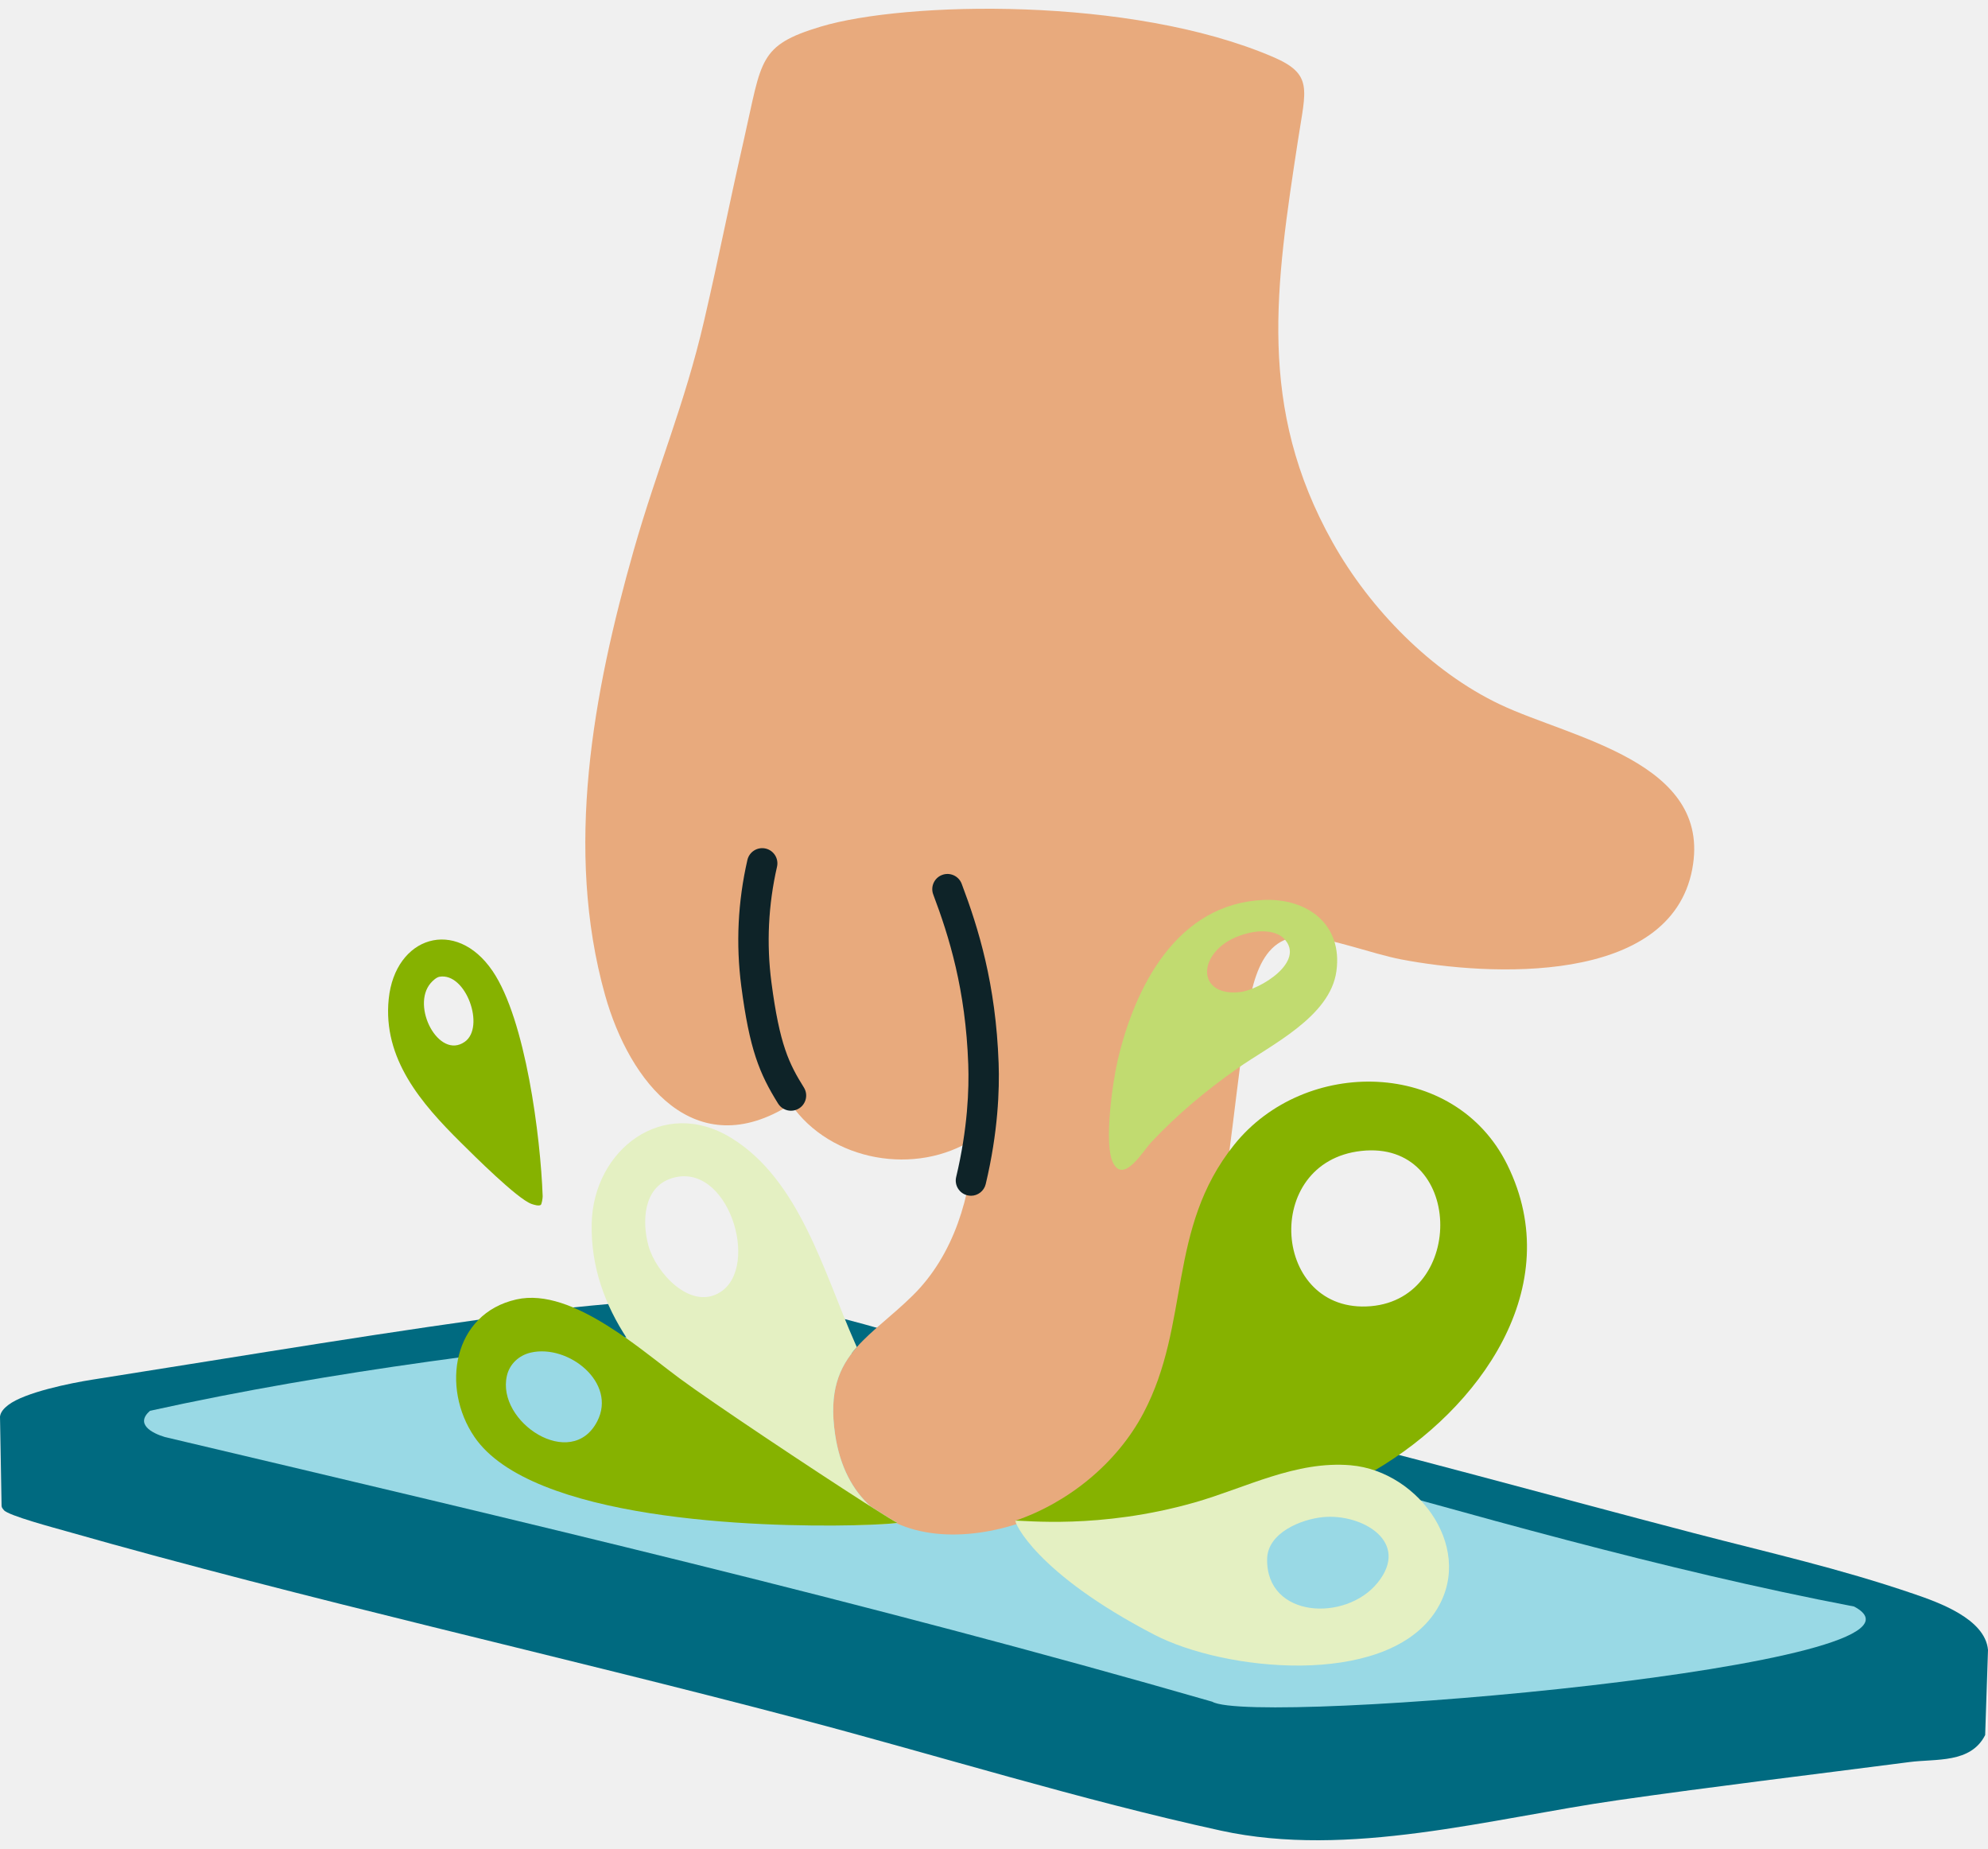
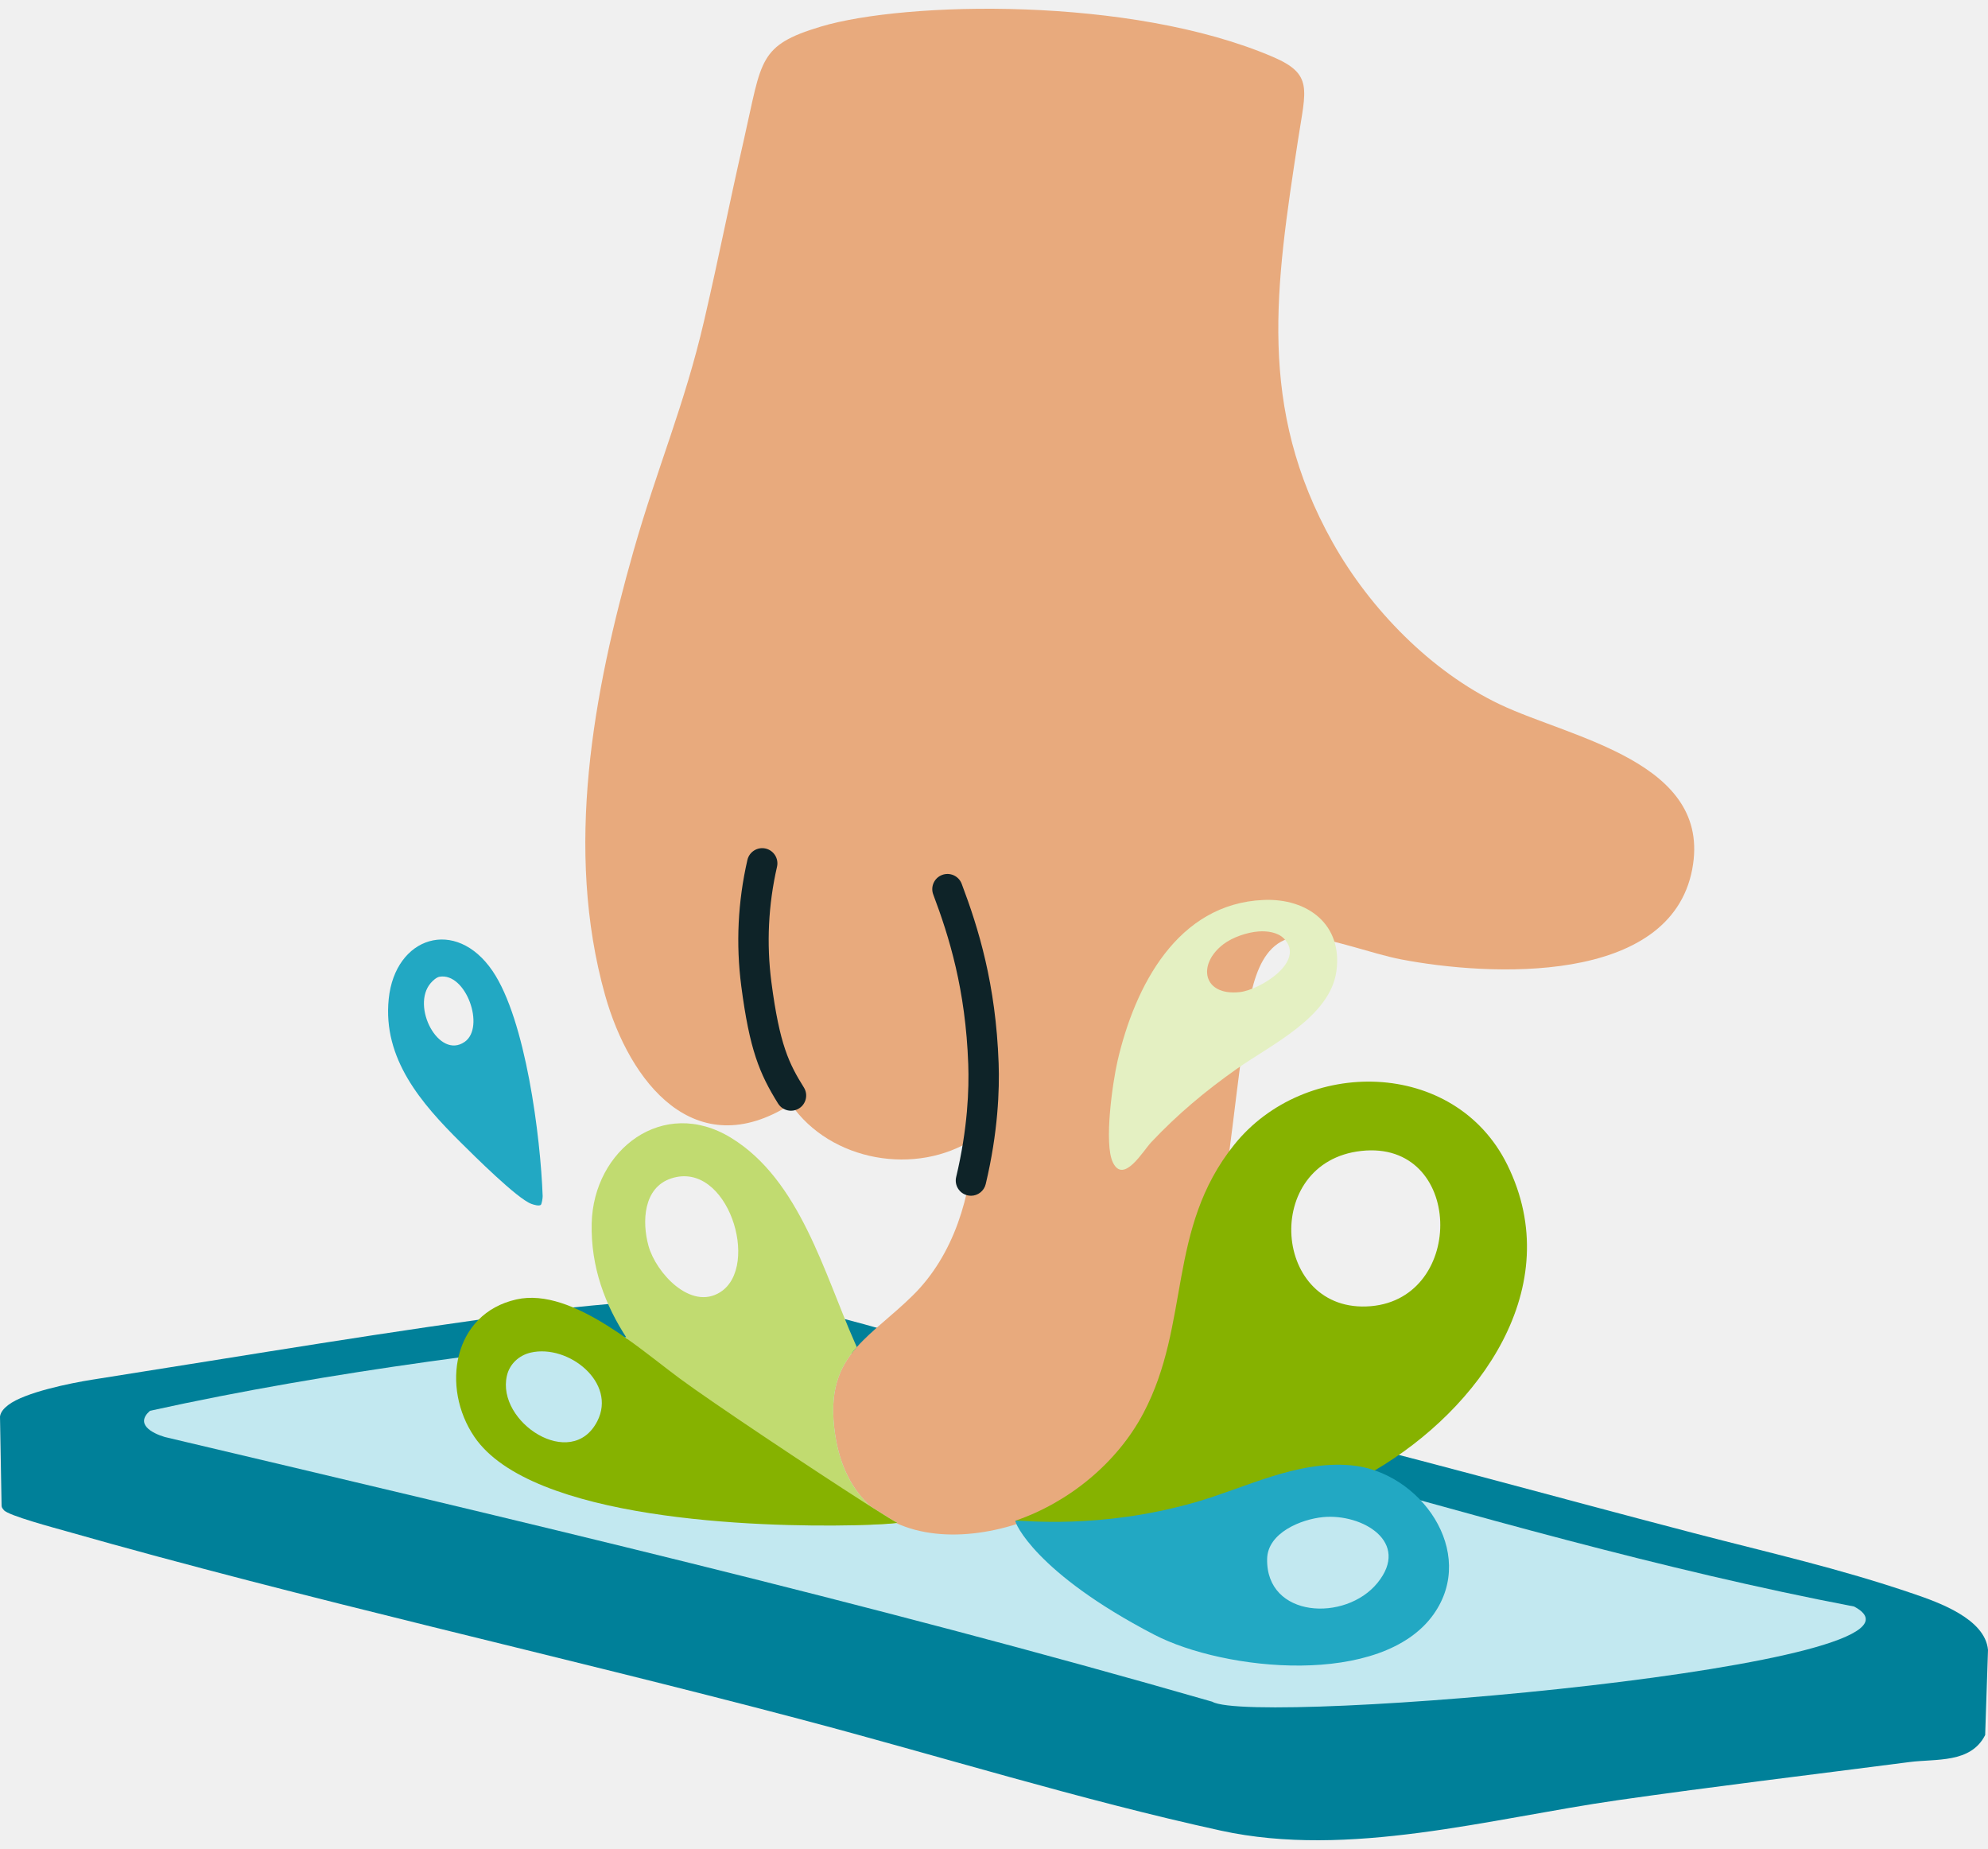
<svg xmlns="http://www.w3.org/2000/svg" width="200" height="186" viewBox="0 0 200 186" fill="none">
  <g clip-path="url(#clip0_7555_3409)">
-     <path d="M68.625 130.615C79.221 129.946 90.672 134.571 100.922 137.219C108.722 139.233 118.691 140.891 126.522 142.777C141.099 146.291 155.936 150.452 170.447 154.235C178.237 156.264 184.959 157.755 192.487 160.322C195.023 161.186 199.718 162.845 200 165.975L199.715 174.538C198.256 177.408 194.79 176.903 192.097 177.254C182.33 178.522 172.515 179.691 162.765 181.089C149.891 182.936 135.705 186.967 122.821 184.151C108.701 181.064 94.517 176.641 80.526 172.946C55.961 166.462 31.047 160.977 6.619 154.019C5.586 153.724 0.825 152.46 0.392 151.913C0.285 151.779 0.167 151.668 0.159 151.478L0 142.491C0.074 141.992 0.458 141.621 0.839 141.33C2.495 140.06 7.118 139.128 9.295 138.786C25.977 136.159 38.992 133.936 54.192 131.932C58.608 131.349 64.186 130.897 68.627 130.617L68.625 130.615Z" fill="#006A80" />
-     <path d="M71.458 133.615C110.202 139.491 147.882 154.213 186.53 161.609C197.643 167.532 126.192 173.677 121.959 171.184C87.214 161.167 51.779 152.881 16.581 144.557C15.278 144.167 13.569 143.254 15.091 141.918C33.676 137.825 52.546 135.578 71.456 133.615H71.458Z" fill="#99D9E5" />
+     <path d="M68.625 130.615C79.221 129.946 90.672 134.571 100.922 137.219C108.722 139.233 118.691 140.891 126.522 142.777C141.099 146.291 155.936 150.452 170.447 154.235C178.237 156.264 184.959 157.755 192.487 160.322C195.023 161.186 199.718 162.845 200 165.975L199.715 174.538C198.256 177.408 194.79 176.903 192.097 177.254C182.33 178.522 172.515 179.691 162.765 181.089C149.891 182.936 135.705 186.967 122.821 184.151C108.701 181.064 94.517 176.641 80.526 172.946C55.961 166.462 31.047 160.977 6.619 154.019C5.586 153.724 0.825 152.46 0.392 151.913C0.285 151.779 0.167 151.668 0.159 151.478L0 142.491C0.074 141.992 0.458 141.621 0.839 141.33C2.495 140.06 7.118 139.128 9.295 138.786C25.977 136.159 38.992 133.936 54.192 131.932C58.608 131.349 64.186 130.897 68.627 130.617L68.625 130.615Z" fill="#008099" />
+     <path d="M71.458 133.615C110.202 139.491 147.882 154.213 186.53 161.609C197.643 167.532 126.192 173.677 121.959 171.184C87.214 161.167 51.779 152.881 16.581 144.557C15.278 144.167 13.569 143.254 15.091 141.918C33.676 137.825 52.546 135.578 71.456 133.615H71.458Z" fill="#C2E8F0" />
    <path d="M170.252 87.408C168.041 99.169 149.763 98.2 140.961 96.511C138.054 95.955 133.979 94.375 131.239 94.233C126.198 93.98 125.73 100.505 125.183 104.171C122.911 119.404 122.581 140.208 108.876 150.031C104.122 153.439 97.367 155.293 92.066 153.893C91.4 153.716 90.755 153.487 90.14 153.204C90.216 153.192 90.256 153.184 90.26 153.173C89.994 153.052 89.016 152.452 87.604 151.551C85.798 149.936 84.499 147.567 84.014 144.293C83.375 139.979 84.396 137.559 86.2 135.509C87.703 133.81 89.746 132.367 91.829 130.316C95.99 126.217 97.701 120.285 97.992 114.563C92.167 118.342 83.544 116.837 79.575 111.078C69.903 117.252 63.33 108.862 60.872 100.101C56.761 85.433 59.68 69.687 63.742 55.4C66.122 47.033 68.87 40.742 70.835 32.268C72.464 25.231 73.148 21.483 74.862 13.942C76.664 6.008 76.282 4.569 82.571 2.678C91.016 0.14 113.775 -0.41 128.074 5.73C132.126 7.47 131.369 8.961 130.594 14.029C128.338 28.757 126.443 40.965 134.072 54.569C137.814 61.245 143.983 67.586 150.932 70.876C158.08 74.264 172.276 76.641 170.249 87.408H170.252Z" fill="#E8AA7D" />
    <path d="M151.639 117.169C146.346 106.451 131.245 106.315 124.165 115.154C117.371 123.629 119.802 133.142 115.021 142.175C112.365 147.189 107.503 151.144 102.153 152.975C102.177 153.266 102.856 153.608 103.07 153.645C110.466 154.868 118.19 154.701 125.491 152.956C127.903 152.385 130.268 151.635 132.559 150.713C134.072 150.105 135.555 149.416 136.994 148.649C137.435 148.414 137.874 148.169 138.309 147.913C148.804 141.756 157.722 129.488 151.639 117.169ZM137.907 131.396C127.994 132.233 126.854 116.884 136.957 115.777C147.219 114.651 147.532 130.579 137.907 131.396Z" fill="#86B200" />
-     <path d="M127.128 90.53C118.425 90.897 114.177 99.227 112.439 106.68C111.928 108.878 111.045 115.052 111.959 116.934C113.037 119.165 115.006 115.757 115.823 114.895C118.491 112.068 121.264 109.751 124.441 107.511C127.856 105.109 133.821 102.299 134.449 97.689C135.091 92.988 131.542 90.347 127.128 90.53ZM124.724 99.8C121.025 100.206 120.406 97.025 123.076 94.986C123.994 94.282 125.476 93.781 126.625 93.699C127.468 93.637 128.536 93.773 129.157 94.402C131.423 96.699 126.783 99.571 124.724 99.8Z" fill="#C1DB70" />
-     <path d="M135.907 147.4C130.353 146.92 125.299 149.687 120.157 151.148C110.579 153.872 102.938 152.913 102.153 152.977C102.045 153.122 104.155 158.223 116.105 164.433C123.21 168.126 139.025 169.726 144.227 162.386C148.666 156.118 142.852 148.004 135.905 147.402L135.907 147.4ZM138.579 159.231C135.367 163.181 127.357 162.779 127.478 156.817C127.53 154.181 130.909 152.821 133.126 152.612C137.047 152.25 141.936 155.107 138.579 159.231Z" fill="#E4F0C2" />
-     <path d="M87.602 151.553C85.796 149.938 84.497 147.569 84.012 144.295C83.373 139.982 84.394 137.561 86.198 135.512C86.134 135.365 86.07 135.221 86.008 135.083C82.911 128.107 80.478 118.712 73.569 114.472C66.699 110.254 59.697 115.664 59.526 123.068C59.429 127.431 60.852 131.264 63.103 134.683C64.517 136.843 66.268 138.837 68.165 140.695C72.099 144.551 79.573 149.714 85.911 153.427C88.177 153.375 89.713 153.27 90.14 153.204C90.216 153.192 90.256 153.184 90.26 153.173C89.994 153.052 89.016 152.452 87.604 151.551L87.602 151.553ZM72.466 129.982C69.483 131.874 65.981 128.019 65.239 125.322C64.579 122.928 64.699 119.47 67.532 118.54C73.214 116.683 76.536 127.402 72.466 129.98V129.982Z" fill="#E4F0C2" />
+     <path d="M127.128 90.53C118.425 90.897 114.177 99.227 112.439 106.68C111.928 108.878 111.045 115.052 111.959 116.934C113.037 119.165 115.006 115.757 115.823 114.895C118.491 112.068 121.264 109.751 124.441 107.511C127.856 105.109 133.821 102.299 134.449 97.689C135.091 92.988 131.542 90.347 127.128 90.53ZM124.724 99.8C121.025 100.206 120.406 97.025 123.076 94.986C123.994 94.282 125.476 93.781 126.625 93.699C127.468 93.637 128.536 93.773 129.157 94.402C131.423 96.699 126.783 99.571 124.724 99.8Z" fill="#E4F0C2" />
+     <path d="M135.907 147.4C130.353 146.92 125.299 149.687 120.157 151.148C110.579 153.872 102.938 152.913 102.153 152.977C102.045 153.122 104.155 158.223 116.105 164.433C123.21 168.126 139.025 169.726 144.227 162.386C148.666 156.118 142.852 148.004 135.905 147.402L135.907 147.4ZM138.579 159.231C135.367 163.181 127.357 162.779 127.478 156.817C127.53 154.181 130.909 152.821 133.126 152.612C137.047 152.25 141.936 155.107 138.579 159.231Z" fill="#22A8C3" />
+     <path d="M87.602 151.553C85.796 149.938 84.497 147.569 84.012 144.295C83.373 139.982 84.394 137.561 86.198 135.512C86.134 135.365 86.07 135.221 86.008 135.083C82.911 128.107 80.478 118.712 73.569 114.472C66.699 110.254 59.697 115.664 59.526 123.068C59.429 127.431 60.852 131.264 63.103 134.683C64.517 136.843 66.268 138.837 68.165 140.695C72.099 144.551 79.573 149.714 85.911 153.427C88.177 153.375 89.713 153.27 90.14 153.204C90.216 153.192 90.256 153.184 90.26 153.173C89.994 153.052 89.016 152.452 87.604 151.551L87.602 151.553ZM72.466 129.982C69.483 131.874 65.981 128.019 65.239 125.322C64.579 122.928 64.699 119.47 67.532 118.54C73.214 116.683 76.536 127.402 72.466 129.98V129.982Z" fill="#C1DB70" />
    <path d="M87.602 151.552C87.412 151.433 87.214 151.307 87.008 151.177C87.006 151.175 87.002 151.175 86.996 151.169C81.713 147.785 71.689 141.113 68.388 138.672C66.911 137.581 65.087 136.093 63.101 134.686C62.437 134.218 61.753 133.757 61.06 133.326C58.043 131.439 54.814 130.072 51.957 130.715C45.555 132.152 44.348 139.569 47.722 144.536C53.423 152.93 76.256 153.649 85.911 153.433C88.177 153.381 89.713 153.276 90.14 153.21C90.216 153.198 90.256 153.19 90.26 153.179C89.994 153.058 89.016 152.458 87.604 151.557L87.602 151.552ZM60.084 142.977C57.487 148.01 49.92 143.06 50.996 138.392C51.27 137.194 52.229 136.332 53.402 136.062C57.19 135.196 62.084 139.095 60.084 142.977Z" fill="#86B200" />
-     <path d="M49.555 97.68C45.864 92.247 39.742 94.196 39.105 100.503C38.497 106.513 42.394 111.002 46.33 114.905C47.647 116.21 52.037 120.592 53.462 121.105C53.703 121.192 54.192 121.344 54.398 121.212C54.505 121.144 54.6 120.511 54.594 120.326C54.379 114.365 52.889 102.585 49.557 97.682L49.555 97.68ZM46.744 104.808C44.153 106.614 41.318 101.229 43.33 98.893C43.528 98.66 43.905 98.311 44.208 98.257C46.87 97.783 48.856 103.336 46.746 104.808H46.744Z" fill="#86B200" />
+     <path d="M49.555 97.68C45.864 92.247 39.742 94.196 39.105 100.503C38.497 106.513 42.394 111.002 46.33 114.905C47.647 116.21 52.037 120.592 53.462 121.105C53.703 121.192 54.192 121.344 54.398 121.212C54.505 121.144 54.6 120.511 54.594 120.326C54.379 114.365 52.889 102.585 49.557 97.682L49.555 97.68ZM46.744 104.808C44.153 106.614 41.318 101.229 43.33 98.893C43.528 98.66 43.905 98.311 44.208 98.257C46.87 97.783 48.856 103.336 46.746 104.808H46.744Z" fill="#22A8C3" />
    <path d="M97.683 120.285C97.565 120.285 97.445 120.27 97.326 120.244C96.505 120.048 95.998 119.223 96.194 118.402C97.359 113.518 97.499 109.543 97.41 107.068C97.144 99.528 95.48 94.2 93.889 89.984C93.59 89.194 93.99 88.312 94.779 88.015C95.569 87.716 96.452 88.116 96.749 88.905C98.429 93.355 100.184 98.98 100.466 106.961C100.561 109.623 100.41 113.893 99.167 119.112C99 119.813 98.373 120.287 97.683 120.287V120.285Z" fill="#0E2328" />
    <path d="M79.579 111.734C79.07 111.734 78.571 111.479 78.28 111.015C76.39 107.984 75.406 105.559 74.575 99.198C74.023 94.963 74.231 90.695 75.192 86.507C75.381 85.685 76.202 85.171 77.023 85.359C77.845 85.549 78.359 86.367 78.171 87.19C77.293 91.021 77.103 94.928 77.606 98.8C78.431 105.12 79.39 107.017 80.872 109.394C81.32 110.109 81.101 111.054 80.386 111.501C80.134 111.658 79.854 111.734 79.577 111.734H79.579Z" fill="#0E2328" />
  </g>
  <defs>
    <clipPath id="clip0_7555_3409">
      <rect width="200" height="186" fill="white" />
    </clipPath>
  </defs>
</svg>
